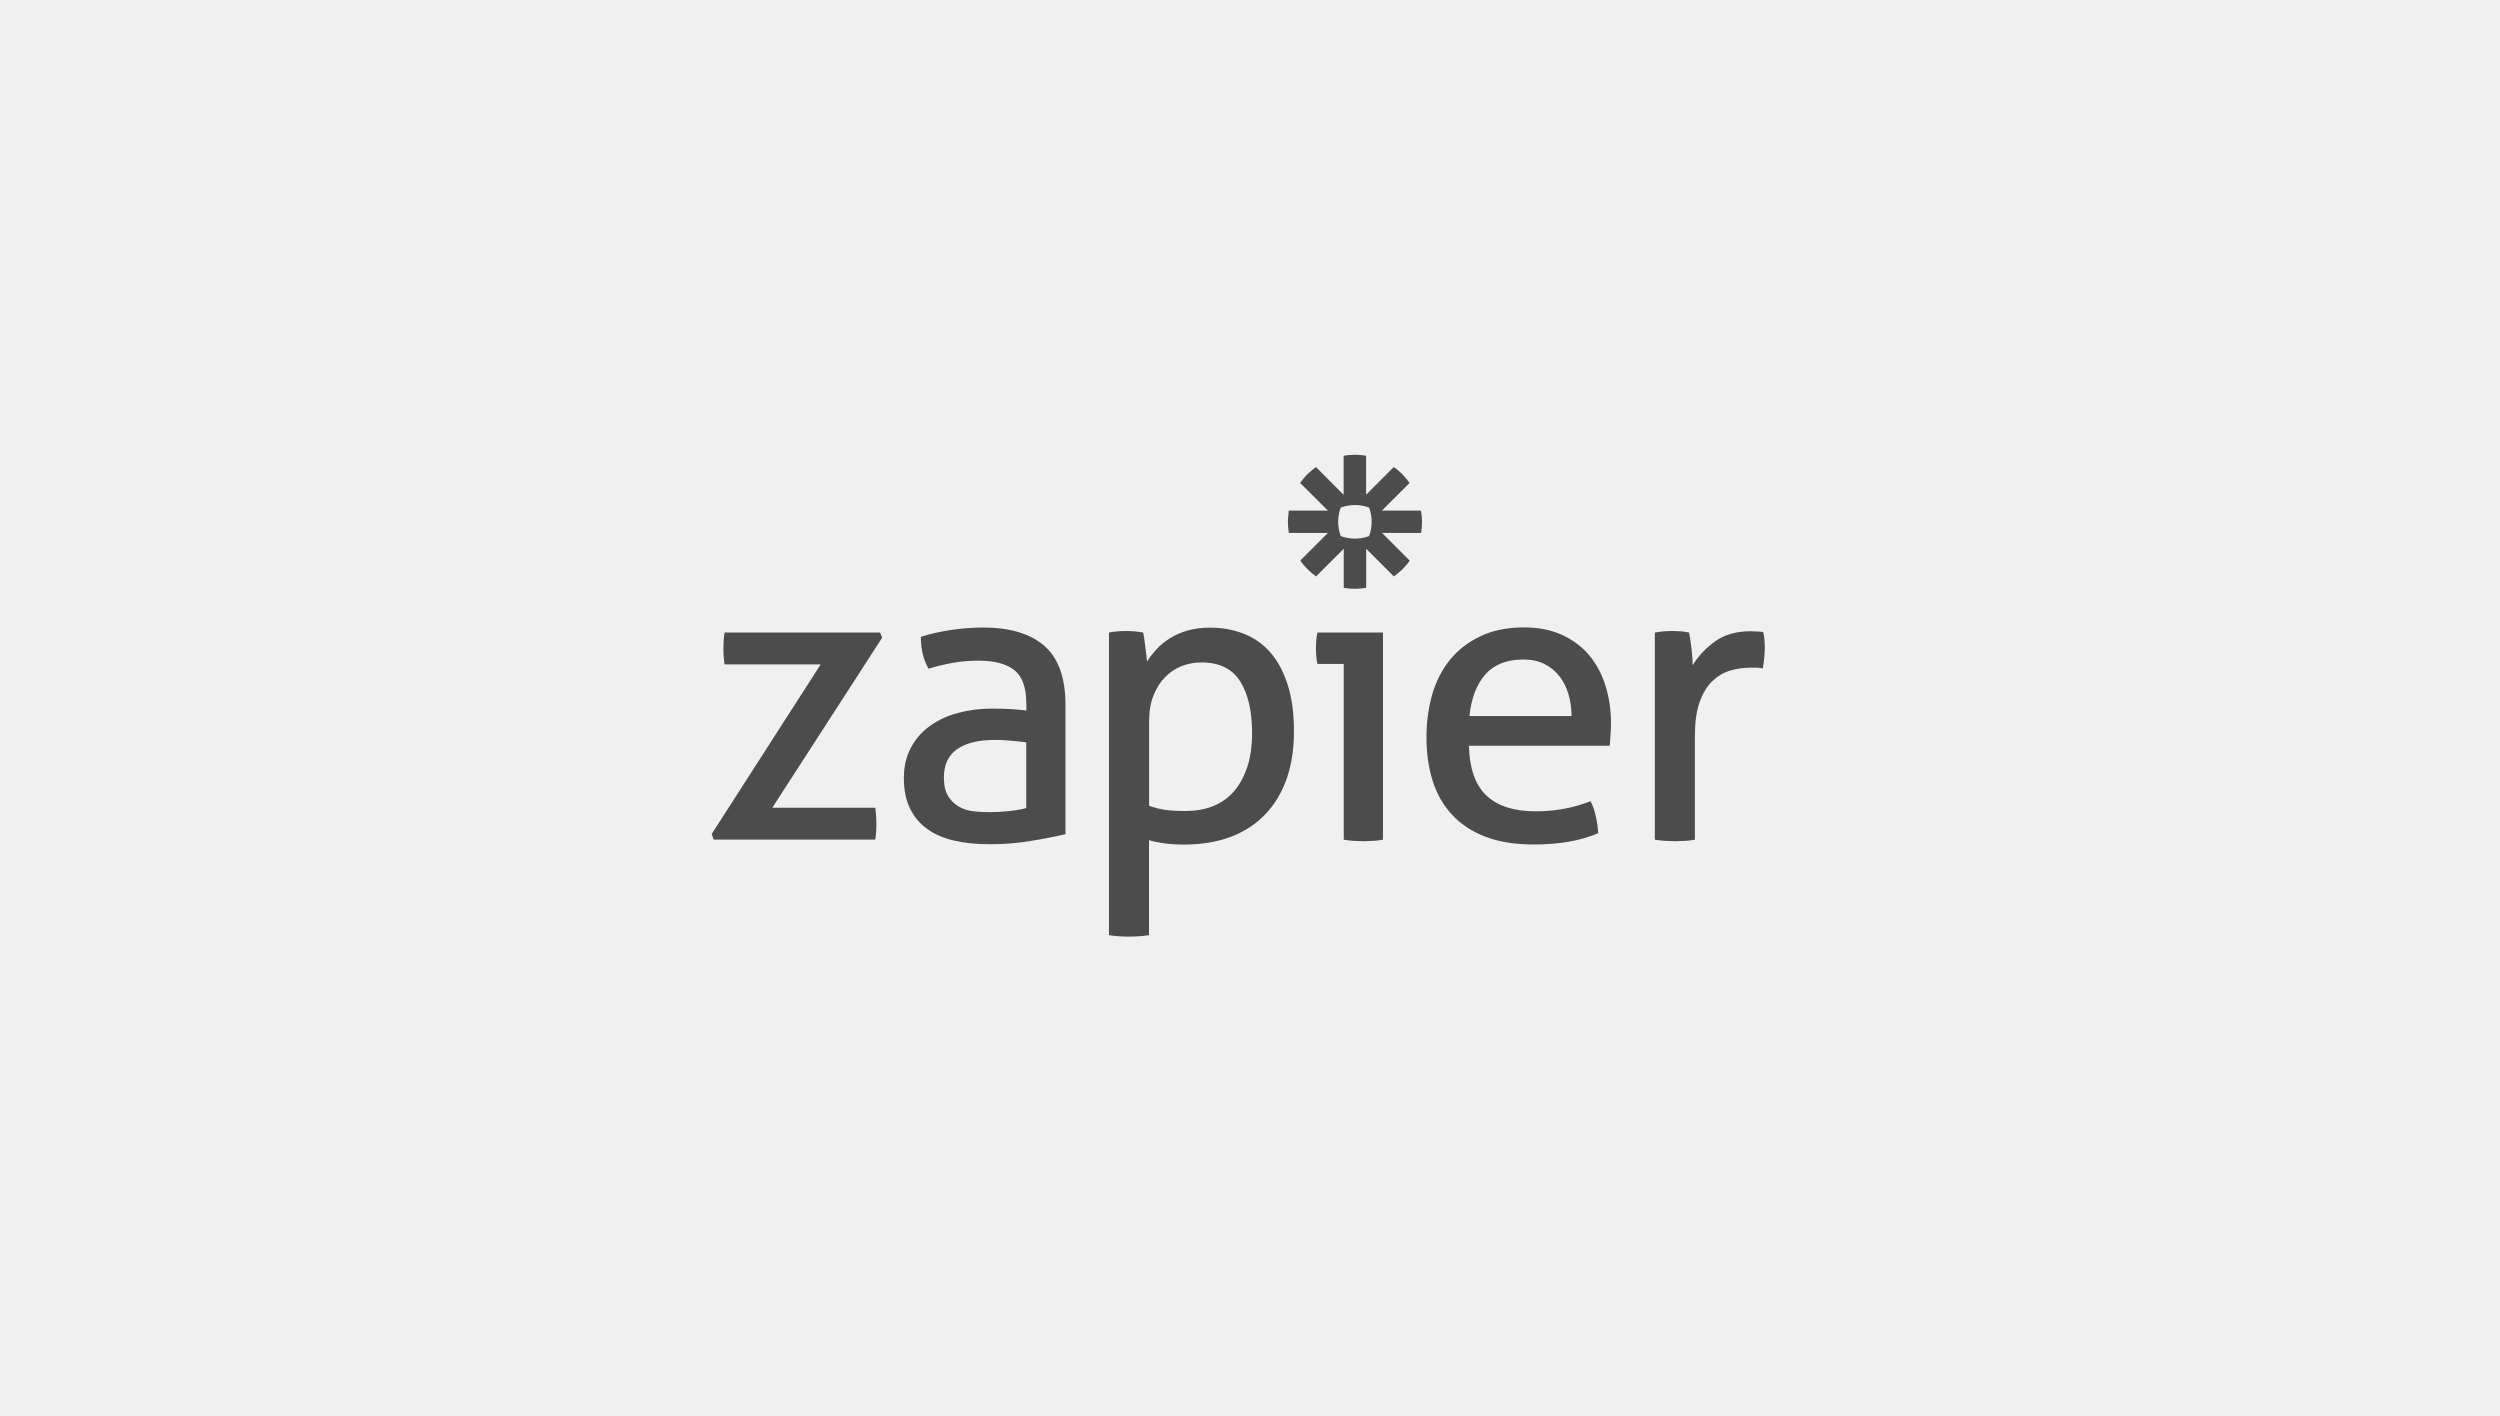
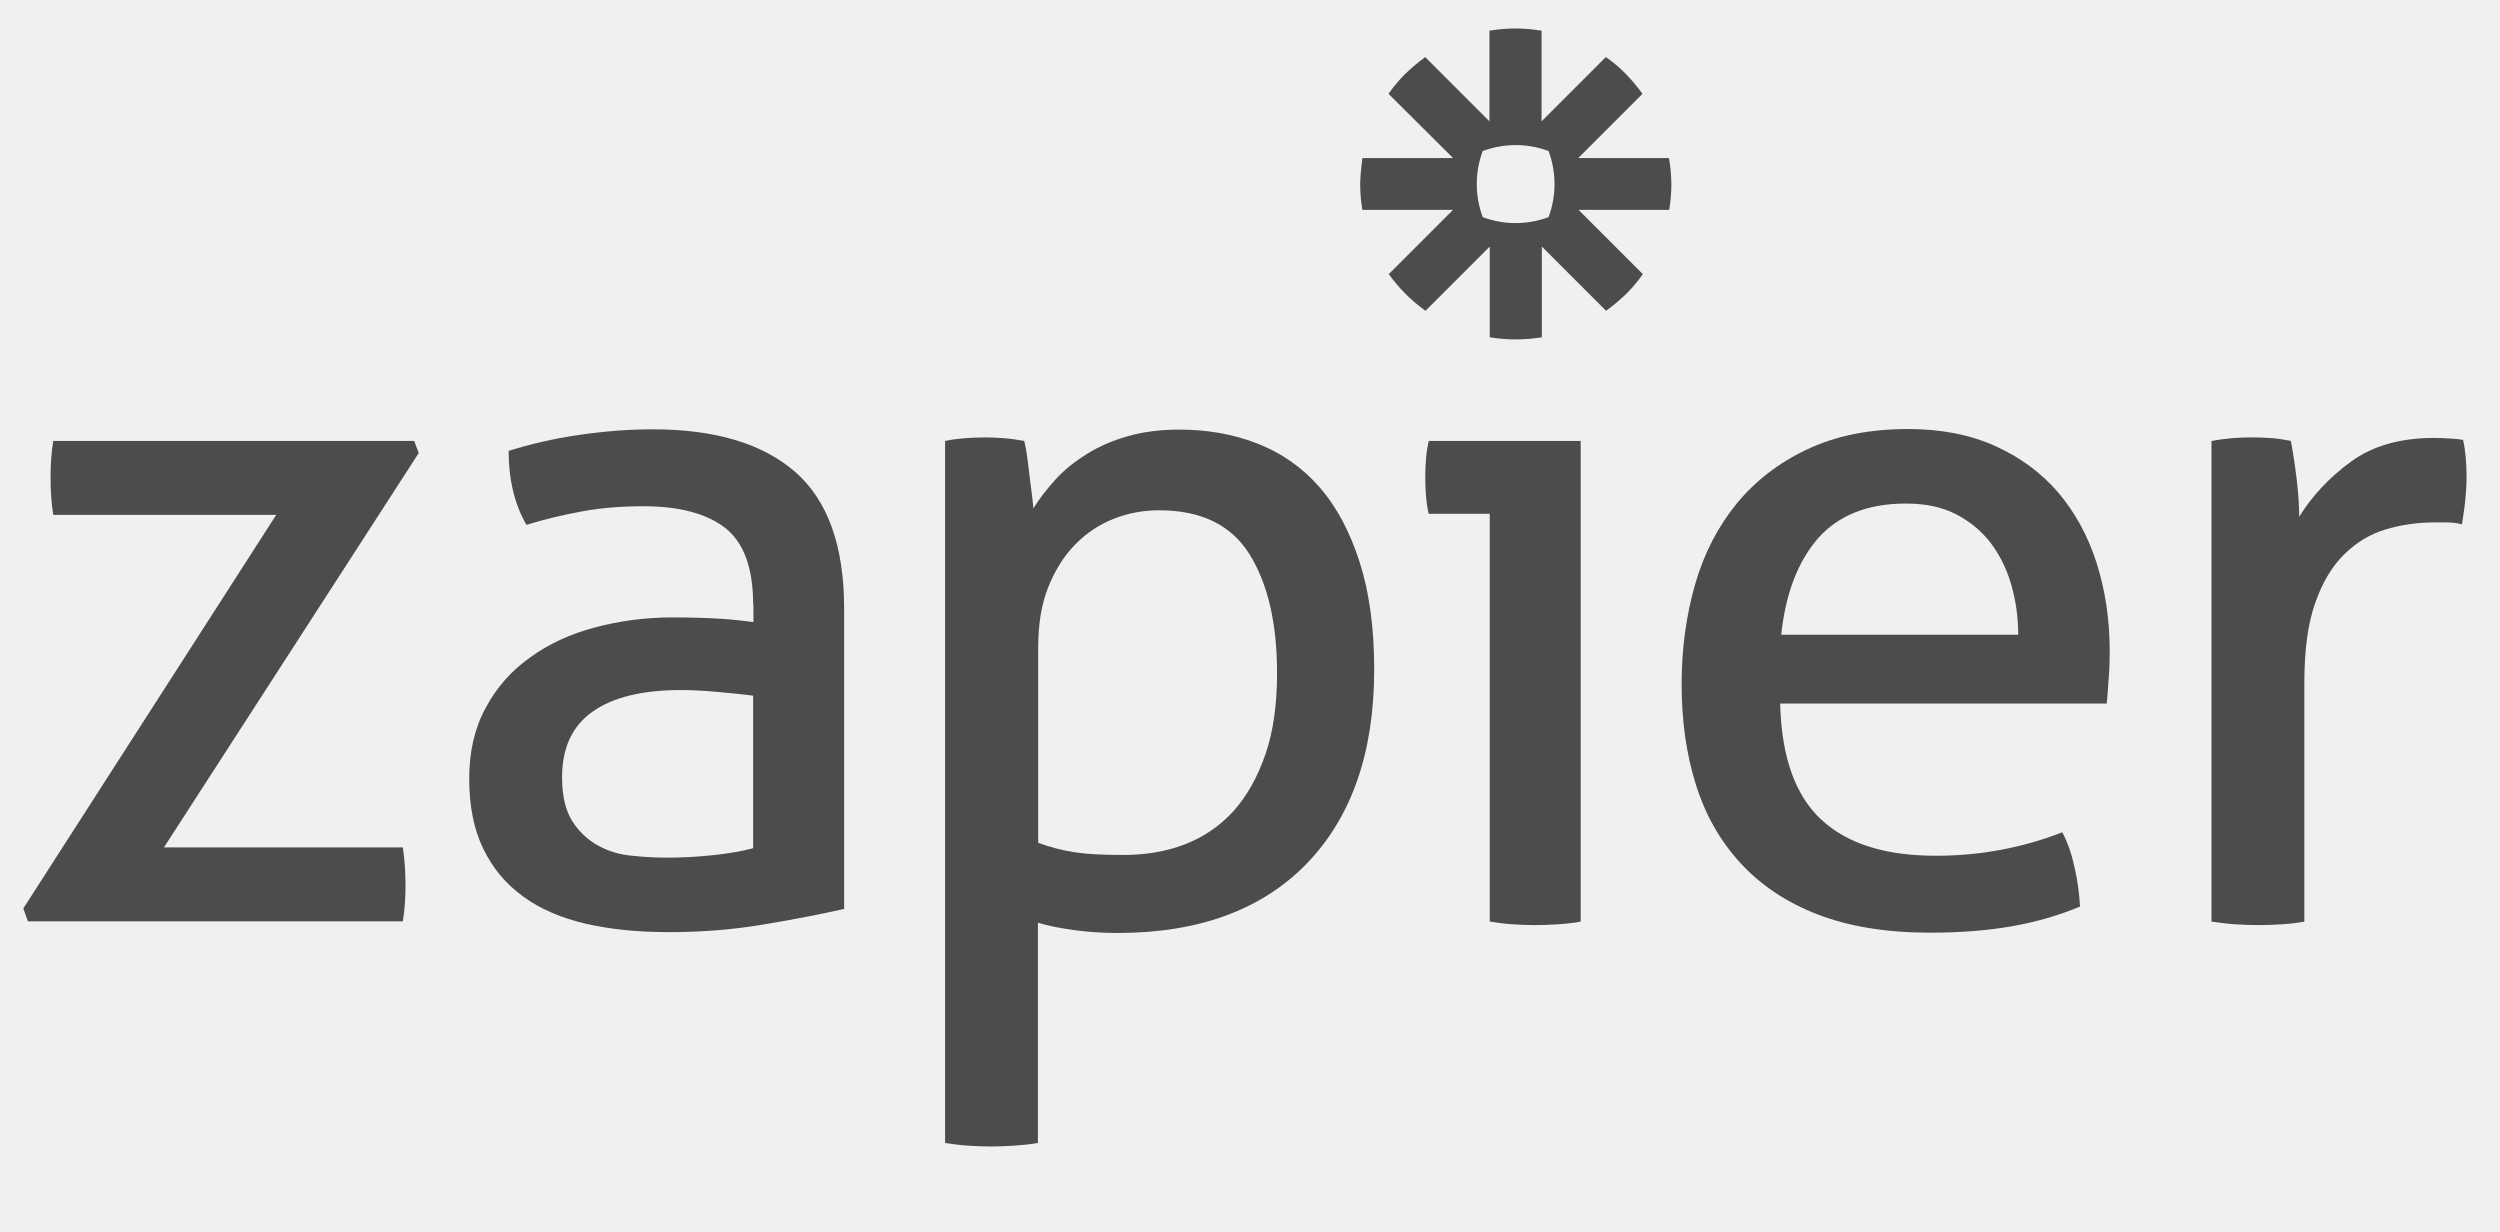
- <svg xmlns="http://www.w3.org/2000/svg" width="113" height="64" viewBox="0 0 113 64" fill="none">
-   <g clip-path="url(#clip0_127_11)">
-     <path d="M32.168 37.697L37.095 30.031H32.752C32.715 29.81 32.699 29.568 32.699 29.3C32.699 29.042 32.715 28.805 32.752 28.59H39.782L39.872 28.826L34.908 36.509H39.561C39.598 36.751 39.614 37.003 39.614 37.256C39.614 37.498 39.598 37.729 39.561 37.95H32.257L32.168 37.697Z" fill="#4C4C4D" />
-     <path d="M46.387 31.782C46.387 31.061 46.203 30.567 45.84 30.283C45.477 30.004 44.946 29.862 44.252 29.862C43.826 29.862 43.426 29.894 43.058 29.962C42.685 30.031 42.327 30.115 41.97 30.225C41.739 29.826 41.623 29.342 41.623 28.784C42.038 28.653 42.49 28.548 42.99 28.474C43.49 28.401 43.968 28.364 44.431 28.364C45.645 28.364 46.571 28.642 47.207 29.195C47.838 29.747 48.159 30.635 48.159 31.85V37.708C47.733 37.803 47.218 37.908 46.608 38.008C45.998 38.113 45.377 38.16 44.746 38.16C44.152 38.16 43.611 38.108 43.132 37.997C42.654 37.887 42.243 37.713 41.907 37.466C41.57 37.224 41.312 36.914 41.129 36.535C40.944 36.157 40.855 35.699 40.855 35.168C40.855 34.648 40.96 34.185 41.176 33.791C41.386 33.396 41.675 33.065 42.044 32.807C42.406 32.544 42.827 32.35 43.306 32.224C43.779 32.097 44.278 32.029 44.804 32.029C45.193 32.029 45.514 32.039 45.761 32.055C46.008 32.071 46.219 32.097 46.392 32.118V31.782H46.387ZM46.387 33.554C46.203 33.528 45.972 33.507 45.693 33.48C45.414 33.454 45.178 33.444 44.983 33.444C44.226 33.444 43.653 33.586 43.258 33.864C42.864 34.143 42.664 34.569 42.664 35.142C42.664 35.505 42.732 35.794 42.864 35.999C42.995 36.204 43.163 36.362 43.363 36.472C43.563 36.583 43.784 36.651 44.031 36.672C44.273 36.699 44.505 36.709 44.725 36.709C45.004 36.709 45.293 36.693 45.593 36.662C45.893 36.63 46.156 36.588 46.387 36.525V33.554Z" fill="#4C4C4D" />
-     <path d="M50.131 28.59C50.252 28.564 50.378 28.548 50.504 28.538C50.631 28.527 50.762 28.522 50.899 28.522C51.02 28.522 51.146 28.527 51.283 28.538C51.414 28.548 51.545 28.569 51.666 28.59C51.677 28.616 51.693 28.69 51.714 28.816C51.73 28.942 51.751 29.079 51.766 29.227C51.782 29.374 51.803 29.51 51.819 29.647C51.835 29.784 51.845 29.868 51.845 29.905C51.966 29.71 52.114 29.521 52.282 29.337C52.45 29.153 52.655 28.99 52.892 28.843C53.128 28.695 53.397 28.58 53.696 28.495C53.996 28.411 54.327 28.369 54.69 28.369C55.237 28.369 55.747 28.459 56.215 28.643C56.683 28.827 57.083 29.105 57.419 29.489C57.756 29.873 58.014 30.362 58.203 30.951C58.392 31.54 58.487 32.24 58.487 33.044C58.487 34.653 58.05 35.91 57.183 36.815C56.31 37.719 55.079 38.176 53.486 38.176C53.218 38.176 52.944 38.161 52.666 38.124C52.387 38.087 52.14 38.04 51.935 37.977V42.268C51.787 42.294 51.635 42.31 51.467 42.32C51.304 42.331 51.151 42.336 51.02 42.336C50.888 42.336 50.736 42.331 50.573 42.32C50.41 42.31 50.257 42.289 50.126 42.268V28.59H50.131ZM51.94 36.42C52.171 36.504 52.408 36.567 52.65 36.604C52.892 36.641 53.207 36.657 53.602 36.657C54.038 36.657 54.443 36.588 54.806 36.446C55.169 36.304 55.484 36.089 55.747 35.8C56.01 35.505 56.215 35.137 56.368 34.695C56.52 34.254 56.594 33.722 56.594 33.118C56.594 32.145 56.415 31.372 56.057 30.799C55.7 30.226 55.111 29.942 54.296 29.942C53.991 29.942 53.702 29.994 53.418 30.105C53.139 30.215 52.886 30.378 52.671 30.599C52.45 30.82 52.276 31.093 52.14 31.43C52.003 31.766 51.94 32.161 51.94 32.623V36.42Z" fill="#4C4C4D" />
-     <path d="M60.737 30.01H59.549C59.523 29.91 59.507 29.799 59.496 29.673C59.486 29.547 59.481 29.421 59.481 29.3C59.481 29.179 59.486 29.052 59.496 28.926C59.507 28.8 59.528 28.684 59.549 28.59H62.51V37.955C62.378 37.981 62.226 37.997 62.062 38.008C61.9 38.018 61.747 38.023 61.616 38.023C61.495 38.023 61.353 38.018 61.184 38.008C61.021 37.997 60.869 37.976 60.737 37.955V30.01Z" fill="#4C4C4D" />
-     <path d="M66.395 33.717C66.422 34.737 66.685 35.489 67.19 35.962C67.694 36.436 68.441 36.672 69.424 36.672C70.287 36.672 71.112 36.52 71.891 36.215C71.991 36.399 72.07 36.62 72.127 36.883C72.19 37.146 72.222 37.403 72.238 37.661C71.838 37.829 71.396 37.961 70.913 38.045C70.434 38.129 69.898 38.171 69.314 38.171C68.462 38.171 67.731 38.05 67.121 37.813C66.511 37.577 66.012 37.24 65.617 36.809C65.223 36.378 64.934 35.868 64.75 35.274C64.566 34.685 64.476 34.038 64.476 33.328C64.476 32.634 64.566 31.987 64.739 31.382C64.913 30.778 65.186 30.257 65.549 29.81C65.912 29.368 66.374 29.011 66.927 28.753C67.479 28.49 68.136 28.359 68.888 28.359C69.535 28.359 70.097 28.469 70.587 28.69C71.076 28.911 71.481 29.21 71.812 29.594C72.138 29.978 72.39 30.436 72.558 30.962C72.727 31.493 72.816 32.066 72.816 32.686C72.816 32.855 72.811 33.039 72.795 33.223C72.785 33.412 72.769 33.575 72.758 33.706H66.395V33.717ZM71.034 32.366C71.034 32.024 70.986 31.698 70.897 31.387C70.807 31.077 70.671 30.809 70.497 30.578C70.318 30.346 70.097 30.162 69.824 30.02C69.551 29.878 69.225 29.81 68.846 29.81C68.105 29.81 67.537 30.036 67.137 30.483C66.743 30.935 66.501 31.561 66.417 32.366H71.034Z" fill="#4C4C4D" />
-     <path d="M74.814 28.59C74.946 28.564 75.077 28.548 75.198 28.537C75.319 28.527 75.445 28.521 75.582 28.521C75.714 28.521 75.85 28.527 75.982 28.537C76.113 28.548 76.24 28.569 76.345 28.59C76.382 28.774 76.418 29.011 76.455 29.31C76.492 29.61 76.508 29.862 76.508 30.067C76.765 29.652 77.102 29.294 77.523 28.989C77.943 28.684 78.48 28.532 79.137 28.532C79.237 28.532 79.337 28.537 79.437 28.543C79.542 28.548 79.626 28.558 79.7 28.569C79.726 28.679 79.742 28.795 79.752 28.916C79.763 29.037 79.768 29.163 79.768 29.3C79.768 29.447 79.757 29.599 79.742 29.757C79.726 29.915 79.7 30.067 79.679 30.215C79.579 30.188 79.479 30.178 79.379 30.178C79.274 30.178 79.195 30.178 79.132 30.178C78.806 30.178 78.49 30.225 78.19 30.315C77.891 30.404 77.623 30.567 77.386 30.798C77.149 31.03 76.96 31.345 76.818 31.75C76.676 32.15 76.608 32.67 76.608 33.301V37.955C76.476 37.981 76.324 37.997 76.161 38.008C75.998 38.018 75.845 38.023 75.714 38.023C75.582 38.023 75.43 38.018 75.267 38.008C75.104 37.997 74.946 37.976 74.799 37.955V28.59H74.814Z" fill="#4C4C4D" />
-     <path d="M64.229 23.079H62.462L63.714 21.828C63.614 21.691 63.503 21.559 63.388 21.438C63.267 21.317 63.141 21.207 62.998 21.112L61.747 22.364V20.597C61.584 20.571 61.416 20.555 61.242 20.555H61.237C61.063 20.555 60.895 20.571 60.732 20.597V22.364L59.481 21.112C59.344 21.212 59.212 21.323 59.091 21.438C58.971 21.559 58.865 21.686 58.765 21.828L60.022 23.079H58.255C58.255 23.079 58.213 23.41 58.213 23.584C58.213 23.757 58.229 23.926 58.255 24.089H60.022L58.771 25.34C58.965 25.614 59.207 25.856 59.486 26.055L60.737 24.804V26.571C60.9 26.597 61.069 26.613 61.242 26.613H61.247C61.421 26.613 61.589 26.597 61.752 26.571V24.804L63.004 26.055C63.141 25.956 63.272 25.845 63.393 25.729C63.514 25.608 63.624 25.482 63.719 25.34L62.467 24.089H64.234C64.26 23.926 64.276 23.757 64.276 23.584V23.579C64.271 23.41 64.26 23.242 64.229 23.079ZM61.999 23.589C61.999 23.815 61.957 24.031 61.884 24.231C61.684 24.304 61.468 24.346 61.242 24.346C61.016 24.346 60.8 24.304 60.601 24.231C60.527 24.031 60.485 23.815 60.485 23.589V23.584C60.485 23.358 60.527 23.142 60.601 22.942C60.8 22.869 61.016 22.827 61.242 22.827C61.468 22.827 61.684 22.869 61.884 22.942C61.957 23.142 61.999 23.358 61.999 23.589Z" fill="#4C4C4D" />
+ <svg xmlns="http://www.w3.org/2000/svg" width="69" height="34" viewBox="0 0 69 34" fill="none">
+   <g clip-path="url(#clip0_23_31878)">
+     <path d="M0.644 25.072L7.624 14.21H1.47C1.418 13.897 1.396 13.555 1.396 13.175C1.396 12.809 1.418 12.474 1.47 12.169H11.431L11.557 12.504L4.525 23.388H11.118C11.17 23.731 11.192 24.088 11.192 24.446C11.192 24.788 11.17 25.116 11.118 25.429H0.77L0.644 25.072Z" fill="#4C4C4D" />
+     <path d="M20.787 16.691C20.787 15.67 20.526 14.97 20.012 14.568C19.498 14.173 18.746 13.972 17.763 13.972C17.159 13.972 16.593 14.017 16.072 14.113C15.543 14.21 15.036 14.329 14.53 14.486C14.202 13.92 14.038 13.234 14.038 12.445C14.626 12.258 15.267 12.109 15.975 12.005C16.683 11.901 17.36 11.849 18.016 11.849C19.737 11.849 21.048 12.243 21.949 13.026C22.843 13.808 23.298 15.067 23.298 16.788V25.087C22.694 25.221 21.964 25.37 21.1 25.511C20.236 25.66 19.357 25.727 18.463 25.727C17.621 25.727 16.854 25.653 16.176 25.496C15.498 25.34 14.917 25.094 14.44 24.744C13.963 24.401 13.598 23.962 13.338 23.425C13.077 22.889 12.95 22.241 12.95 21.488C12.95 20.751 13.099 20.095 13.405 19.537C13.703 18.978 14.112 18.509 14.634 18.144C15.148 17.771 15.744 17.495 16.422 17.317C17.092 17.138 17.8 17.041 18.545 17.041C19.096 17.041 19.551 17.056 19.901 17.078C20.251 17.101 20.549 17.138 20.795 17.168V16.691H20.787ZM20.787 19.201C20.526 19.164 20.199 19.134 19.804 19.097C19.409 19.06 19.074 19.045 18.798 19.045C17.725 19.045 16.913 19.246 16.355 19.641C15.796 20.036 15.513 20.639 15.513 21.451C15.513 21.965 15.61 22.375 15.796 22.665C15.982 22.956 16.221 23.18 16.504 23.336C16.787 23.492 17.1 23.589 17.45 23.619C17.793 23.656 18.12 23.671 18.433 23.671C18.828 23.671 19.238 23.649 19.662 23.604C20.087 23.559 20.459 23.5 20.787 23.41V19.201Z" fill="#4C4C4D" />
+     <path d="M26.091 12.169C26.262 12.132 26.441 12.11 26.62 12.095C26.799 12.08 26.985 12.073 27.179 12.073C27.35 12.073 27.529 12.08 27.723 12.095C27.909 12.11 28.095 12.14 28.267 12.169C28.281 12.207 28.304 12.311 28.334 12.49C28.356 12.669 28.386 12.862 28.408 13.071C28.43 13.279 28.46 13.473 28.483 13.667C28.505 13.861 28.52 13.98 28.52 14.032C28.691 13.756 28.9 13.488 29.138 13.227C29.376 12.966 29.667 12.736 30.002 12.527C30.337 12.318 30.717 12.155 31.142 12.035C31.567 11.916 32.036 11.857 32.55 11.857C33.325 11.857 34.047 11.983 34.71 12.244C35.373 12.505 35.94 12.899 36.416 13.443C36.893 13.987 37.258 14.68 37.526 15.514C37.794 16.349 37.928 17.339 37.928 18.479C37.928 20.759 37.31 22.539 36.081 23.82C34.844 25.102 33.101 25.75 30.844 25.75C30.464 25.75 30.077 25.728 29.682 25.675C29.287 25.623 28.937 25.556 28.646 25.467V31.546C28.438 31.583 28.222 31.605 27.983 31.62C27.752 31.635 27.536 31.643 27.35 31.643C27.164 31.643 26.948 31.635 26.717 31.62C26.486 31.605 26.27 31.576 26.084 31.546V12.169H26.091ZM28.654 23.262C28.982 23.381 29.317 23.47 29.66 23.523C30.002 23.575 30.449 23.597 31.008 23.597C31.626 23.597 32.2 23.5 32.714 23.299C33.228 23.098 33.675 22.793 34.047 22.383C34.42 21.966 34.71 21.444 34.926 20.818C35.142 20.193 35.247 19.44 35.247 18.584C35.247 17.205 34.993 16.11 34.487 15.298C33.98 14.486 33.146 14.084 31.991 14.084C31.559 14.084 31.149 14.159 30.747 14.315C30.352 14.471 29.995 14.702 29.689 15.015C29.376 15.328 29.131 15.715 28.937 16.192C28.743 16.669 28.654 17.228 28.654 17.883V23.262Z" fill="#4C4C4D" />
+     <path d="M41.117 14.18H39.433C39.396 14.039 39.374 13.882 39.359 13.704C39.344 13.525 39.337 13.346 39.337 13.175C39.337 13.003 39.344 12.824 39.359 12.646C39.374 12.467 39.404 12.303 39.433 12.169H43.627V25.436C43.441 25.474 43.225 25.496 42.994 25.511C42.763 25.526 42.547 25.533 42.361 25.533C42.19 25.533 41.989 25.526 41.75 25.511C41.519 25.496 41.303 25.466 41.117 25.436V14.18Z" fill="#4C4C4D" />
+     <path d="M49.133 19.433C49.17 20.878 49.542 21.943 50.258 22.613C50.973 23.284 52.031 23.619 53.424 23.619C54.645 23.619 55.815 23.403 56.917 22.971C57.059 23.232 57.171 23.545 57.253 23.917C57.342 24.29 57.387 24.655 57.409 25.02C56.843 25.258 56.217 25.444 55.532 25.564C54.854 25.683 54.094 25.742 53.267 25.742C52.06 25.742 51.025 25.571 50.161 25.236C49.297 24.901 48.589 24.424 48.03 23.813C47.471 23.202 47.062 22.479 46.801 21.638C46.54 20.803 46.413 19.887 46.413 18.881C46.413 17.898 46.54 16.982 46.786 16.125C47.032 15.268 47.419 14.531 47.933 13.898C48.447 13.272 49.103 12.765 49.885 12.4C50.667 12.028 51.598 11.841 52.664 11.841C53.58 11.841 54.377 11.998 55.07 12.311C55.763 12.624 56.336 13.048 56.806 13.592C57.267 14.136 57.625 14.784 57.864 15.529C58.102 16.281 58.228 17.093 58.228 17.972C58.228 18.211 58.221 18.471 58.199 18.732C58.184 19 58.161 19.231 58.147 19.418H49.133V19.433ZM55.703 17.518C55.703 17.034 55.636 16.572 55.509 16.132C55.383 15.693 55.189 15.313 54.943 14.985C54.69 14.657 54.377 14.397 53.99 14.195C53.602 13.994 53.141 13.898 52.604 13.898C51.554 13.898 50.749 14.218 50.183 14.851C49.624 15.492 49.282 16.378 49.162 17.518H55.703Z" fill="#4C4C4D" />
+     <path d="M61.059 12.169C61.246 12.132 61.432 12.109 61.603 12.094C61.775 12.079 61.953 12.072 62.147 12.072C62.333 12.072 62.527 12.079 62.713 12.094C62.899 12.109 63.078 12.139 63.227 12.169C63.279 12.43 63.331 12.765 63.384 13.19C63.436 13.614 63.458 13.972 63.458 14.262C63.823 13.674 64.3 13.167 64.896 12.735C65.492 12.303 66.252 12.087 67.183 12.087C67.325 12.087 67.466 12.094 67.608 12.102C67.757 12.109 67.876 12.124 67.98 12.139C68.017 12.296 68.04 12.459 68.055 12.631C68.069 12.802 68.077 12.981 68.077 13.175C68.077 13.383 68.062 13.599 68.04 13.823C68.017 14.046 67.98 14.262 67.95 14.471C67.809 14.434 67.667 14.419 67.526 14.419C67.377 14.419 67.265 14.419 67.175 14.419C66.714 14.419 66.267 14.486 65.842 14.612C65.417 14.739 65.037 14.97 64.702 15.298C64.367 15.626 64.099 16.072 63.898 16.646C63.697 17.212 63.6 17.95 63.6 18.844V25.436C63.413 25.474 63.197 25.496 62.967 25.511C62.736 25.526 62.52 25.533 62.333 25.533C62.147 25.533 61.931 25.526 61.7 25.511C61.469 25.496 61.246 25.466 61.037 25.436V12.169H61.059Z" fill="#4C4C4D" />
+     <path d="M46.063 4.362H43.56L45.333 2.589C45.192 2.395 45.035 2.209 44.871 2.038C44.7 1.866 44.521 1.71 44.32 1.576L42.547 3.349V0.846C42.316 0.809 42.078 0.786 41.832 0.786H41.825C41.579 0.786 41.34 0.809 41.109 0.846V3.349L39.336 1.576C39.143 1.717 38.956 1.874 38.785 2.038C38.614 2.209 38.465 2.388 38.323 2.589L40.104 4.362H37.601C37.601 4.362 37.541 4.831 37.541 5.077C37.541 5.323 37.563 5.561 37.601 5.792H40.104L38.331 7.565C38.606 7.953 38.949 8.295 39.344 8.578L41.117 6.805V9.309C41.348 9.346 41.586 9.368 41.832 9.368H41.839C42.085 9.368 42.324 9.346 42.555 9.309V6.805L44.328 8.578C44.521 8.437 44.708 8.28 44.879 8.117C45.05 7.945 45.207 7.766 45.341 7.565L43.568 5.792H46.071C46.108 5.561 46.13 5.323 46.13 5.077V5.07C46.123 4.831 46.108 4.593 46.063 4.362ZM42.905 5.085C42.905 5.405 42.845 5.71 42.741 5.993C42.458 6.098 42.152 6.157 41.832 6.157C41.512 6.157 41.206 6.098 40.923 5.993C40.819 5.71 40.759 5.405 40.759 5.085V5.077C40.759 4.757 40.819 4.451 40.923 4.168C41.206 4.064 41.512 4.004 41.832 4.004C42.152 4.004 42.458 4.064 42.741 4.168C42.845 4.451 42.905 4.757 42.905 5.085Z" fill="#4C4C4D" />
  </g>
  <defs>
-     <clipPath id="clip0_127_11">
-       <rect width="48" height="24" fill="white" transform="translate(32.167 20)" />
+     <clipPath id="clip0_23_31878">
+       <rect width="68" height="34" fill="white" transform="translate(0.642578)" />
    </clipPath>
  </defs>
</svg>
